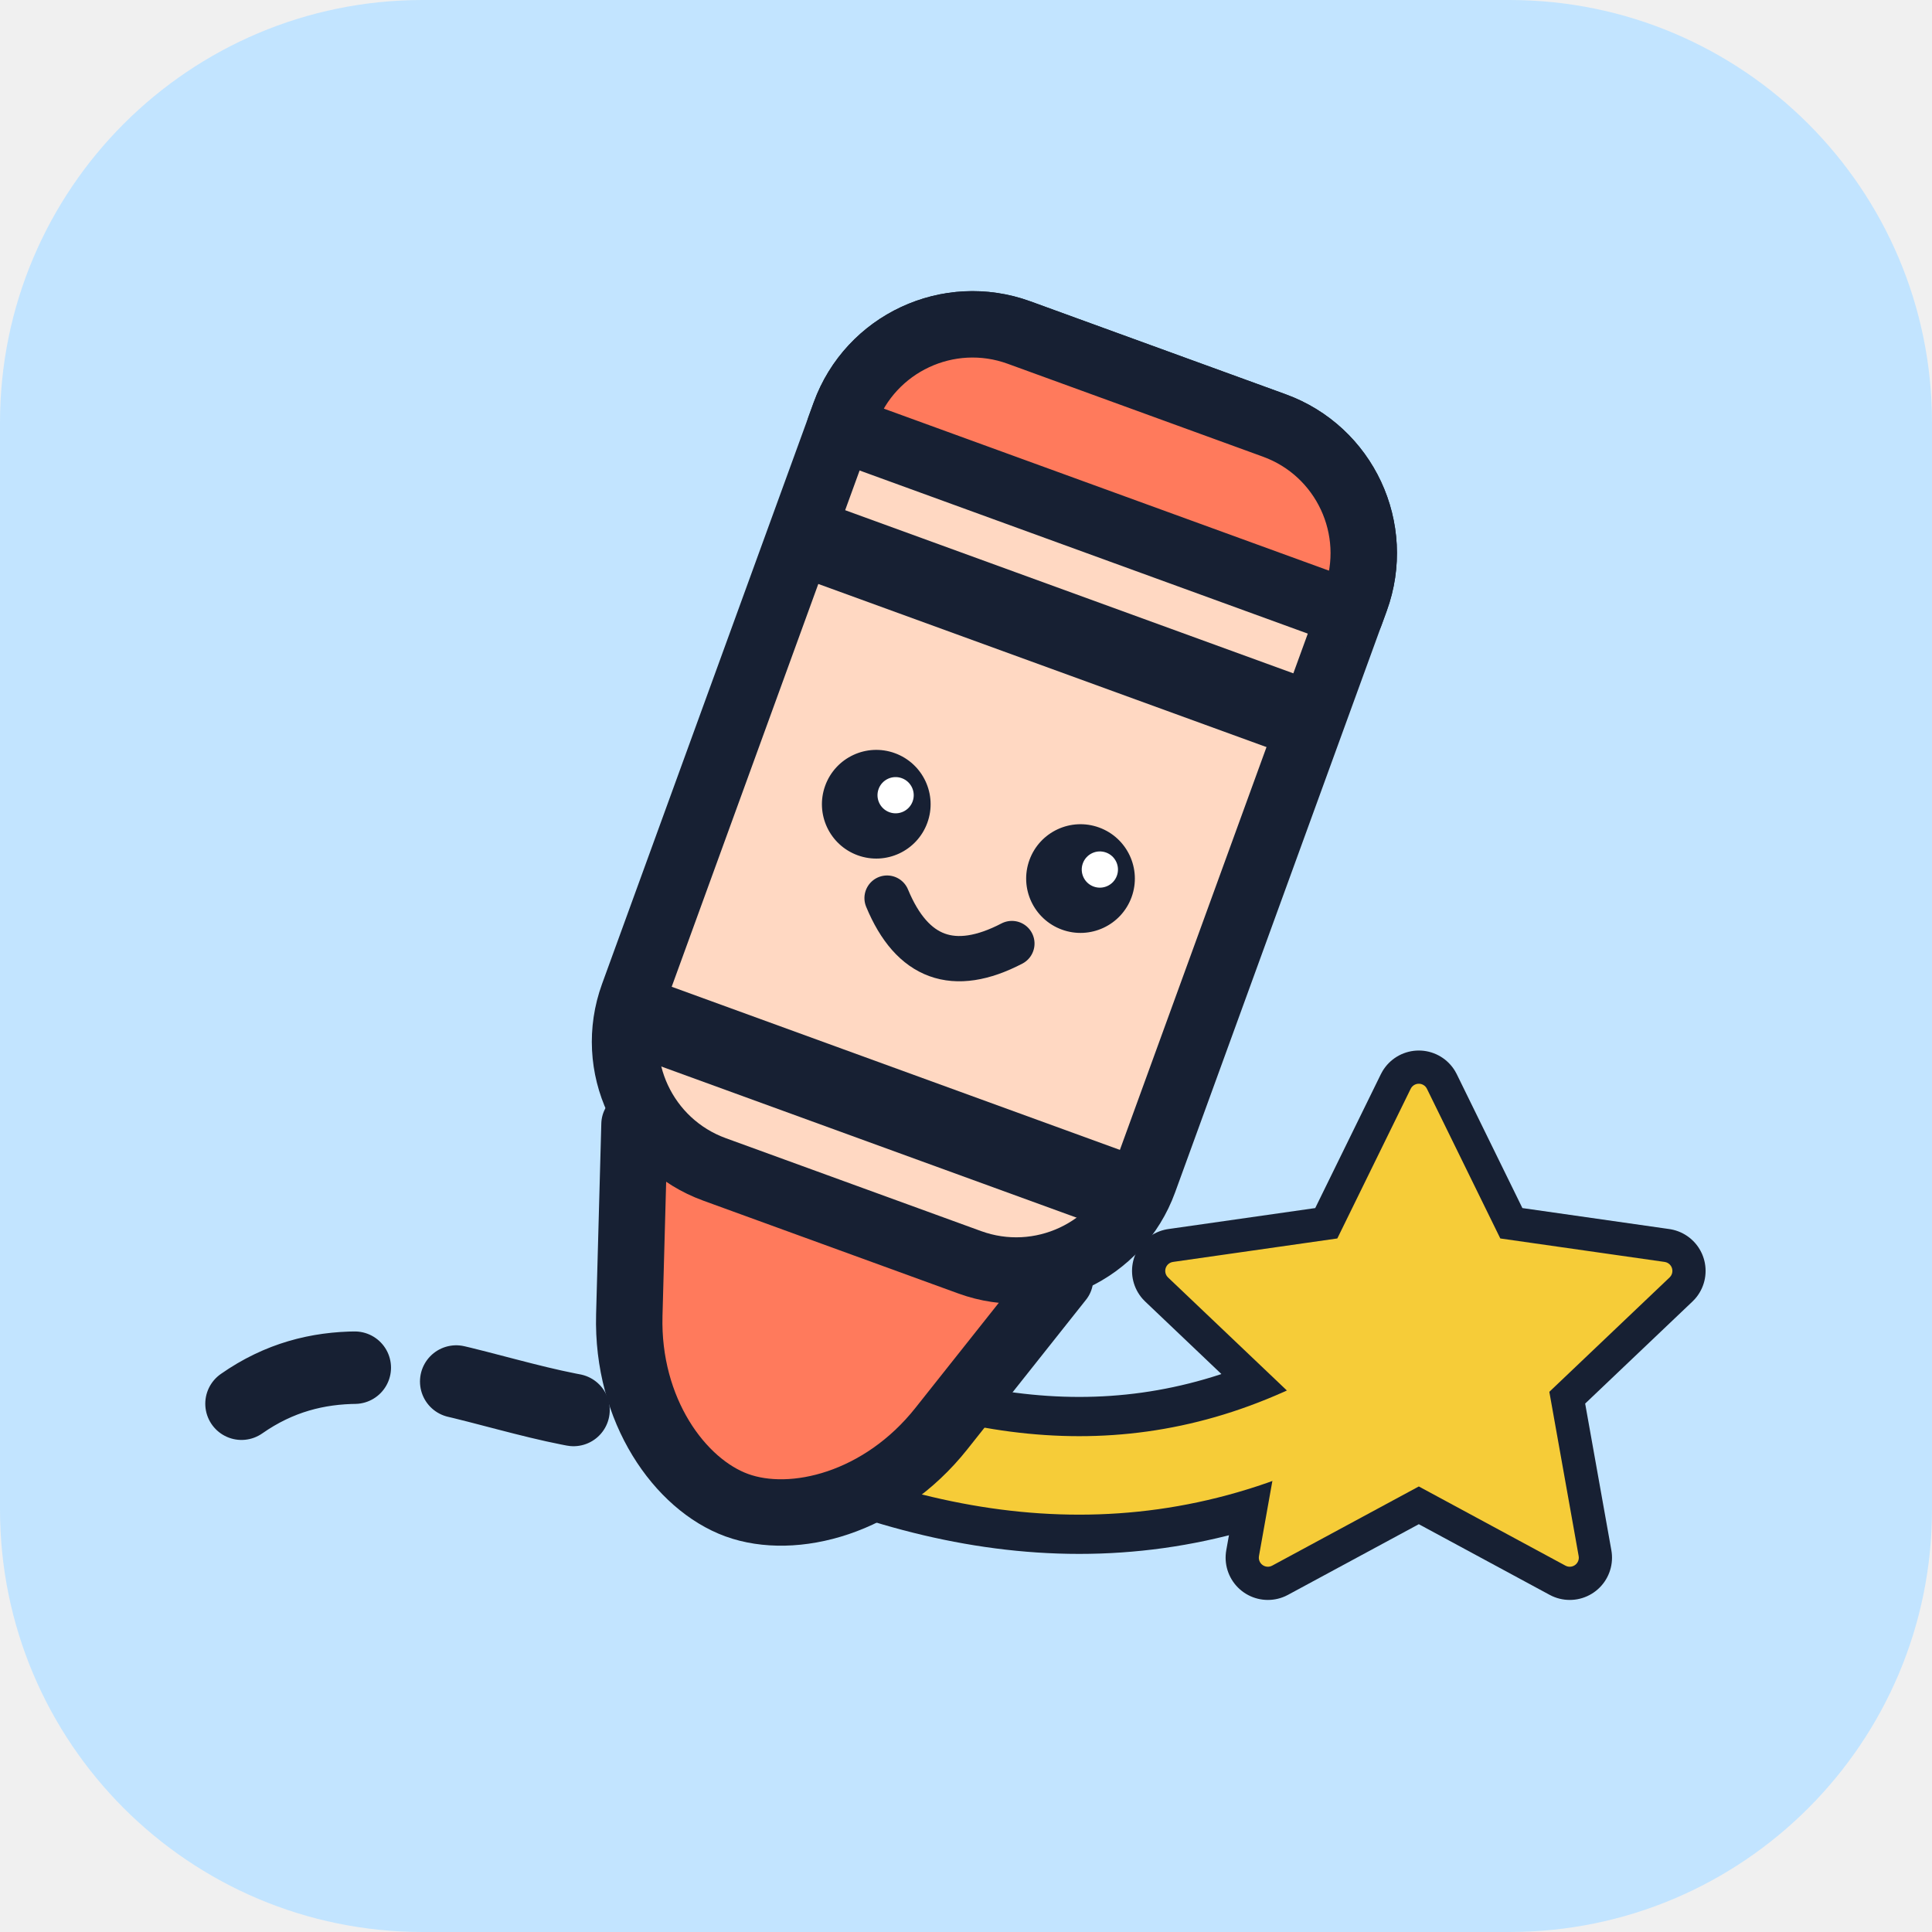
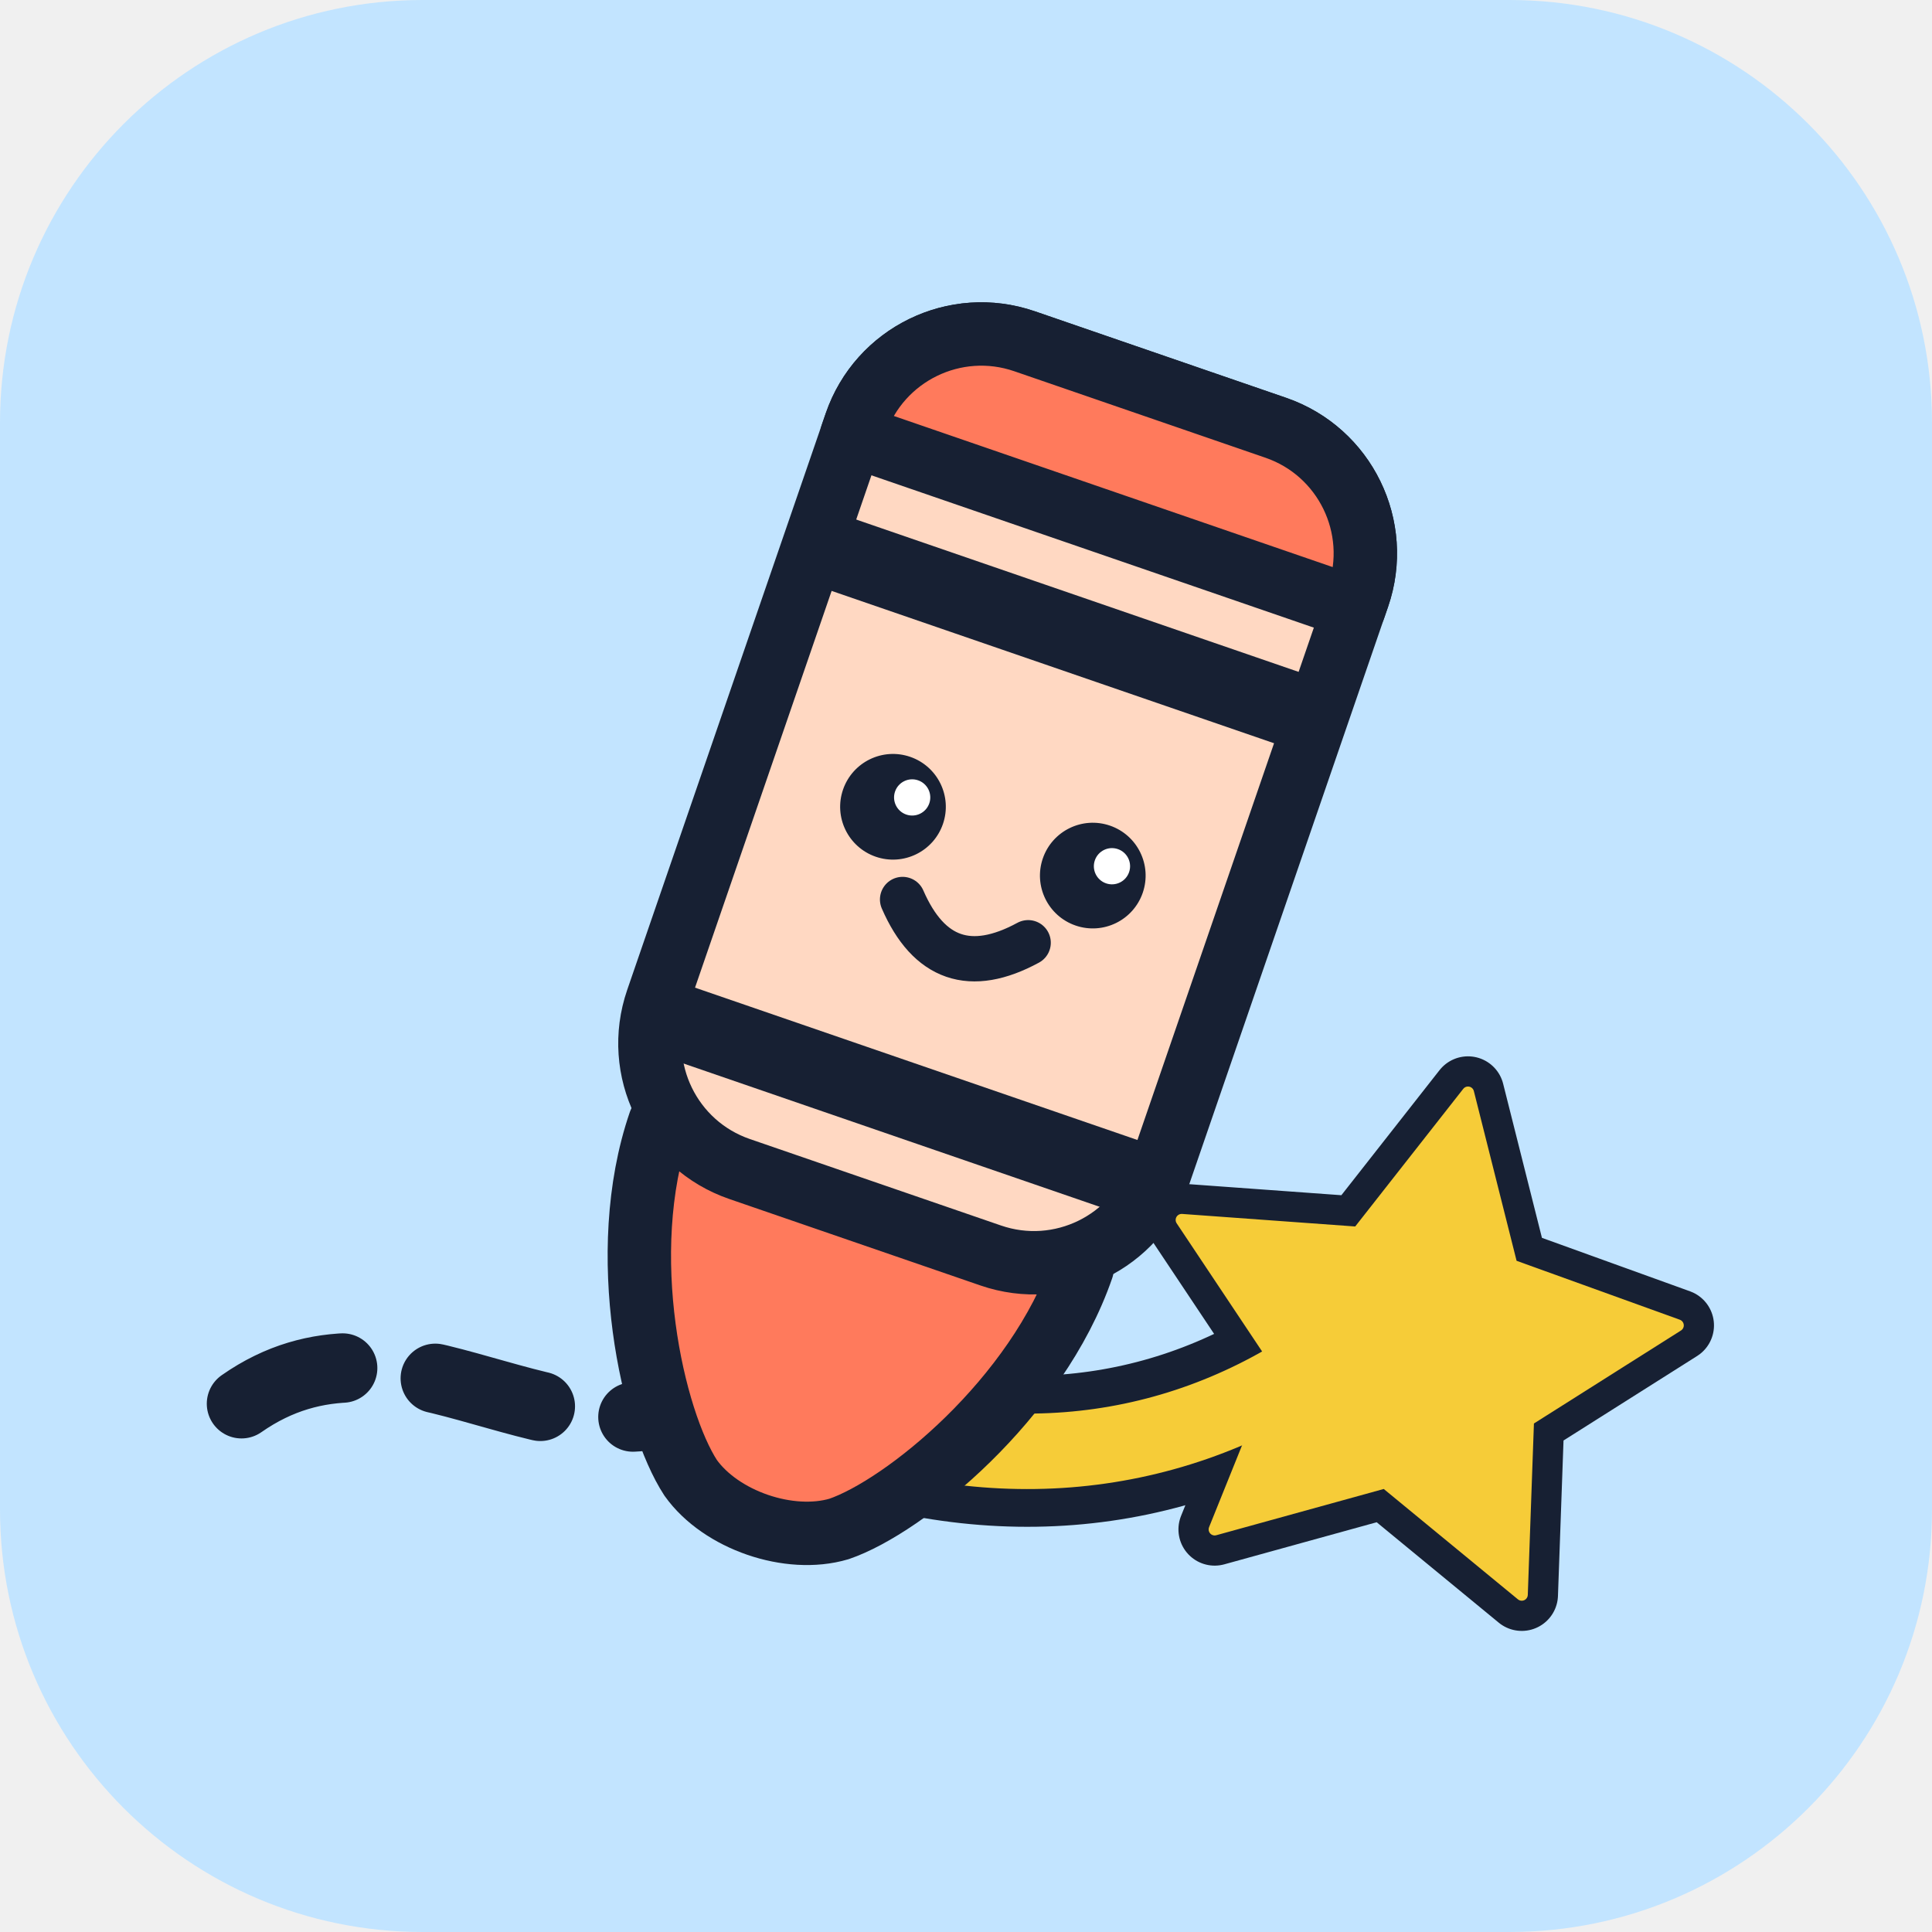
<svg xmlns="http://www.w3.org/2000/svg" viewBox="0 0 64 64">
  <rect width="64" height="64" rx="14" fill="#C2E4FF" />
-   <path d="M8 46.5C13 43 18.5 48.5 24 46.5" fill="none" stroke="#172033" stroke-width="2.4" stroke-linecap="round" stroke-dasharray="4 3.4" />
-   <path d="M26 46.5C32.5 49.5 39 50 45.5 46" fill="none" stroke="#172033" stroke-width="5.2" stroke-linecap="round" />
-   <path d="M47 36.2L49.5 41.3L55.1 42.1L51 46L52 51.6L47 48.9L42 51.6L43 46L38.9 42.1L44.5 41.3Z" fill="#172033" stroke="#172033" stroke-width="2.8" stroke-linejoin="round" />
-   <path d="M26 46.5C32.5 49.5 39 50 45.5 46" fill="none" stroke="#F6CC38" stroke-width="2.6" stroke-linecap="round" />
-   <path d="M47 36.2L49.5 41.3L55.1 42.1L51 46L52 51.6L47 48.9L42 51.6L43 46L38.9 42.1L44.5 41.3Z" fill="#F6CC38" stroke="#F6CC38" stroke-width="0.6" stroke-linejoin="round" />
-   <g transform="translate(32 29) rotate(20)">
-     <path d="M-7.5 11.5H7.5L5.5 17.5C4.5 20.5 2 22.2 0 22.2C-2 22.2 -4.5 20.5 -5.5 17.5Z" fill="#FF7A5C" stroke="#172033" stroke-width="2.2" stroke-linejoin="round" />
-     <rect x="-9" y="-17.5" width="18" height="29.5" rx="4.5" fill="#FFD8C2" stroke="#172033" stroke-width="2.2" />
-     <path d="M-9 -12.5V-13A4.5 4.5 0 0 1 -4.5 -17.5H4.5A4.5 4.5 0 0 1 9 -13V-12.5Z" fill="#FF7A5C" stroke="#172033" stroke-width="2.2" stroke-linejoin="round" />
-     <rect x="-9" y="-10" width="18" height="2.6" fill="#172033" />
-     <rect x="-9" y="6.8" width="18" height="2.6" fill="#172033" />
-     <circle cx="-3.6" cy="-1.2" r="1.8" fill="#172033" />
-     <circle cx="-3.1" cy="-1.7" r="0.6" fill="#FFFFFF" />
-     <circle cx="3.6" cy="-1.2" r="1.8" fill="#172033" />
-     <circle cx="4.1" cy="-1.7" r="0.6" fill="#FFFFFF" />
+   <path d="M8 46.5C13 43 18 48.5 23 46.5" fill="none" stroke="#172033" stroke-width="2.3" stroke-linecap="round" stroke-dasharray="3.6 3.1" />
+   <path d="M26.5 46.5C32.5 49 38.5 48.5 43.5 45.2" fill="none" stroke="#172033" stroke-width="5" stroke-linecap="round" />
+   <g transform="translate(46.8 44.8) rotate(12)">
+     <path d="M0 -8.8L2.6 -3.5L8.4 -2.7L4.2 1.4L5.2 7.1L0 4.4L-5.2 7.1L-4.2 1.4L-8.4 -2.7L-2.6 -3.5Z" fill="#172033" stroke="#172033" stroke-width="2.4" stroke-linejoin="round" stroke-linecap="round" />
+   </g>
+   <path d="M26.5 46.5C32.5 49 38.5 48.5 43.5 45.2" fill="none" stroke="#F6CC38" stroke-width="2.5" stroke-linecap="round" />
+   <g transform="translate(46.8 44.8) rotate(12)">
+     <path d="M0 -8.8L2.6 -3.5L8.4 -2.7L4.2 1.4L5.2 7.1L0 4.4L-5.2 7.1L-4.2 1.4L-8.4 -2.7L-2.6 -3.5Z" fill="#F6CC38" stroke="#F6CC38" stroke-width="0.4" stroke-linejoin="round" />
+   </g>
+   <g transform="translate(32.5 29) rotate(19)">
+     <path d="M-7.4 11.2C-7.4 15.8 -4.4 20.6 -2.6 22C-1.2 23 1.2 23 2.6 22C4.4 20.6 7.4 15.8 7.4 11.2Z" fill="#FF7A5C" stroke="#172033" stroke-width="2.1" stroke-linejoin="round" />
+     <rect x="-8.8" y="-17.2" width="17.6" height="29" rx="4.4" fill="#FFD8C2" stroke="#172033" stroke-width="2.1" />
+     <path d="M-8.8 -12.4V-12.8A4.4 4.4 0 0 1 -4.4 -17.2H4.4A4.4 4.4 0 0 1 8.8 -12.8V-12.4Z" fill="#FF7A5C" stroke="#172033" stroke-width="2.1" stroke-linejoin="round" />
+     <rect x="-8.8" y="-9.8" width="17.6" height="2.5" fill="#172033" />
+     <rect x="-8.8" y="6.6" width="17.6" height="2.5" fill="#172033" />
+     <circle cx="-3.5" cy="-1.2" r="1.75" fill="#172033" />
+     <circle cx="-3.0" cy="-1.7" r="0.6" fill="#FFFFFF" />
+     <circle cx="3.5" cy="-1.2" r="1.75" fill="#172033" />
+     <circle cx="4.0" cy="-1.7" r="0.6" fill="#FFFFFF" />
    <path d="M-2.2 1.6Q0 4 2.2 1.6" fill="none" stroke="#172033" stroke-width="1.5" stroke-linecap="round" />
  </g>
</svg>
